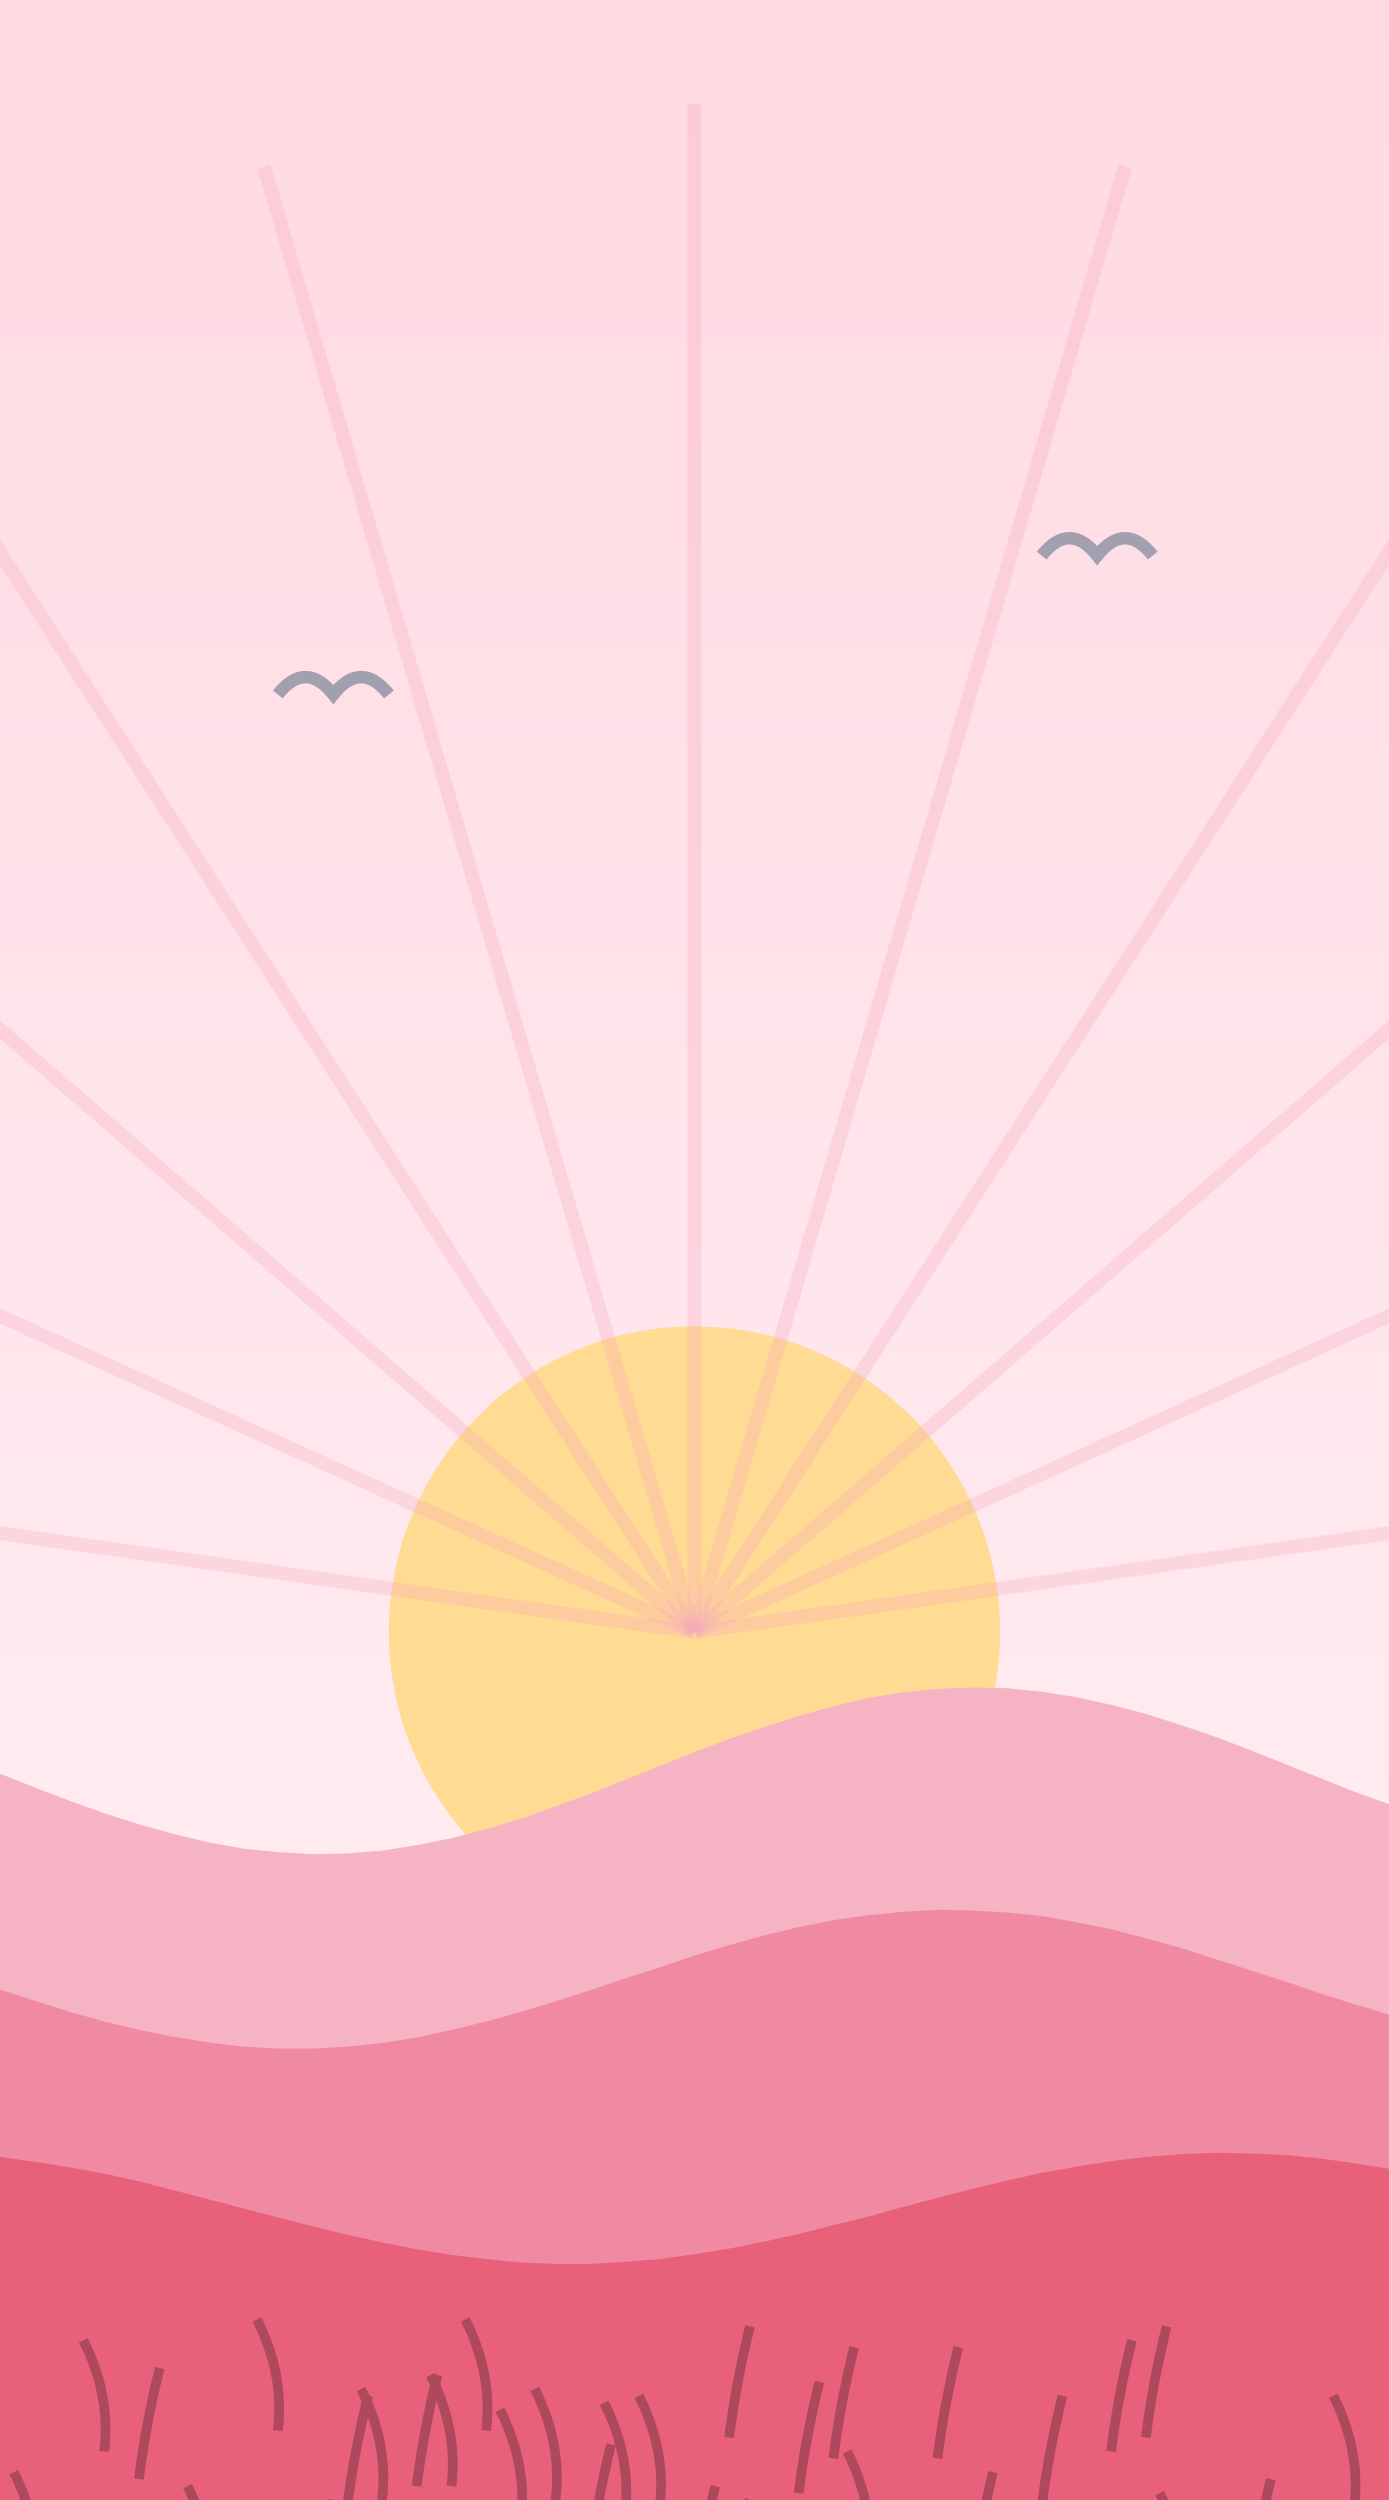
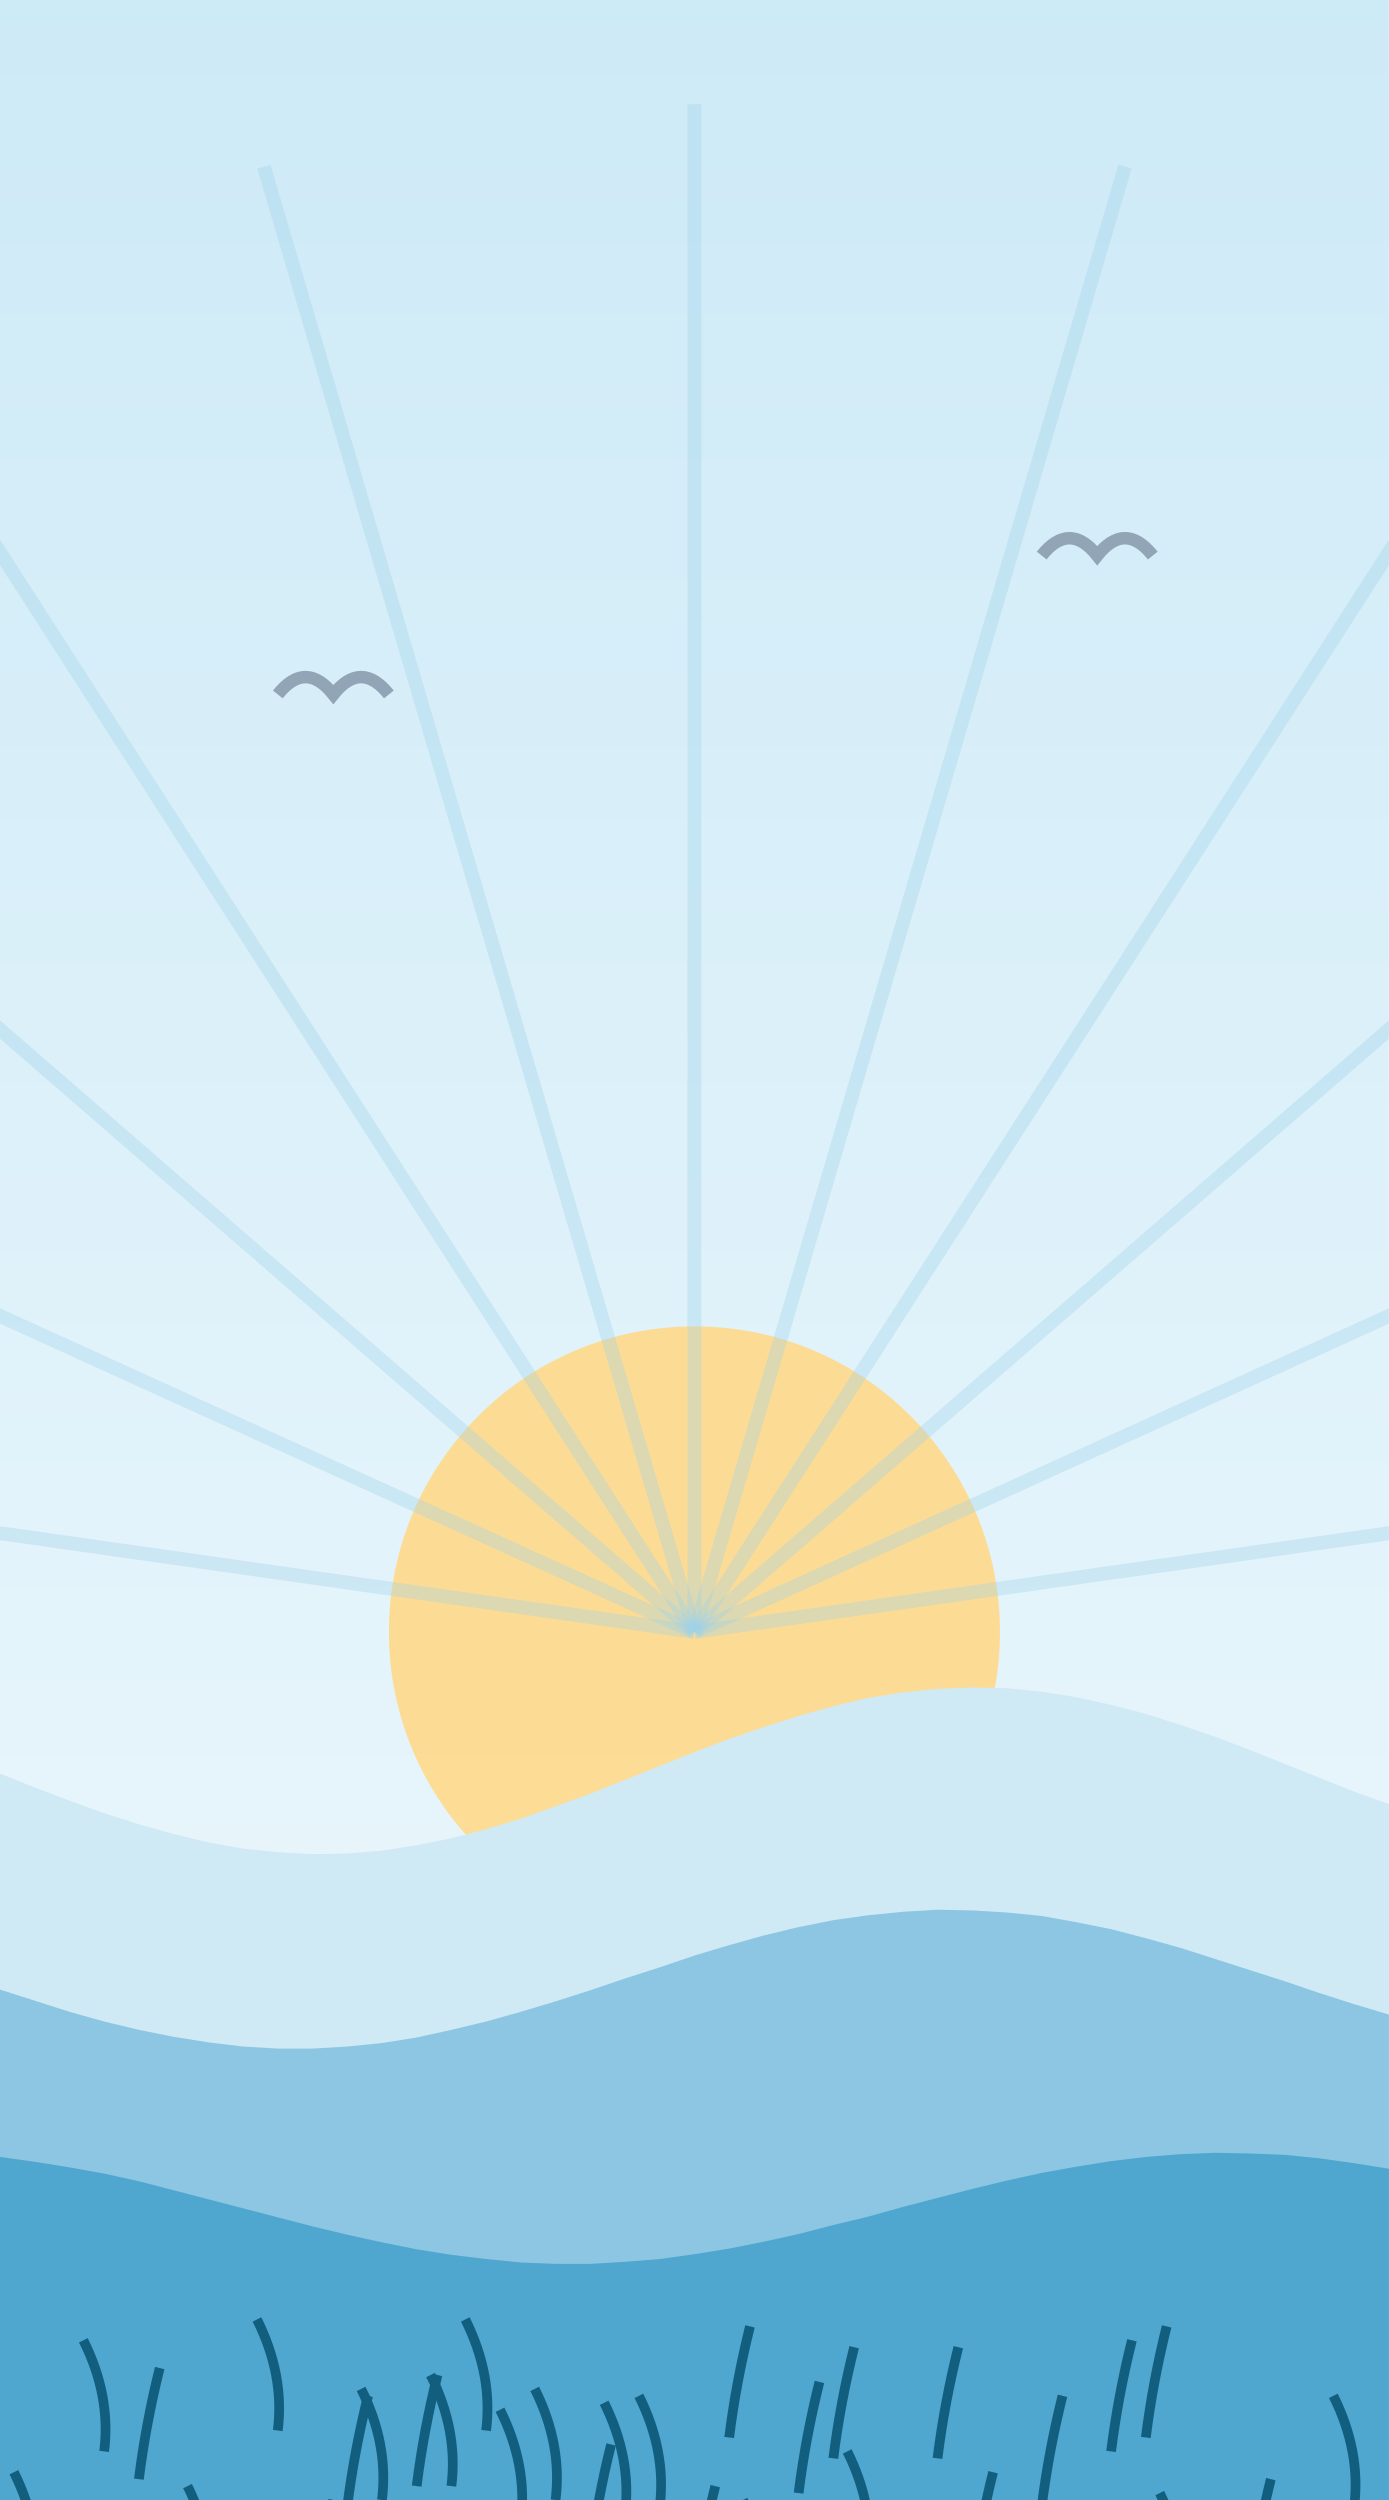
<svg xmlns="http://www.w3.org/2000/svg" viewBox="0 0 200 360" preserveAspectRatio="xMidYMax slice">
  <defs>
-     <linearGradient id="g26" x1="0" y1="0" x2="0" y2="1">
-       <stop offset="0" stop-color="#ffd9e2" />
-       <stop offset="1" stop-color="#fff2f5" />
+     <linearGradient id="g25" x1="0" y1="0" x2="0" y2="1">
+       <stop offset="0" stop-color="#cdeaf7" />
+       <stop offset="1" stop-color="#f0f9fd" />
    </linearGradient>
  </defs>
-   <rect width="200" height="360" fill="url(#g26)" />
+   <rect width="200" height="360" fill="url(#g25)" />
  <circle cx="100" cy="235" r="44" fill="#ffd98a" opacity="0.9" />
-   <path d="M100 235 L318 204" stroke="#f4a9bb" stroke-width="2" opacity="0.3" />
-   <path d="M100 235 L300 144" stroke="#f4a9bb" stroke-width="2" opacity="0.3" />
-   <path d="M100 235 L266 91" stroke="#f4a9bb" stroke-width="2" opacity="0.3" />
-   <path d="M100 235 L219 50" stroke="#f4a9bb" stroke-width="2" opacity="0.3" />
-   <path d="M100 235 L162 24" stroke="#f4a9bb" stroke-width="2" opacity="0.3" />
-   <path d="M100 235 L100 15" stroke="#f4a9bb" stroke-width="2" opacity="0.3" />
-   <path d="M100 235 L38 24" stroke="#f4a9bb" stroke-width="2" opacity="0.3" />
-   <path d="M100 235 L-19 50" stroke="#f4a9bb" stroke-width="2" opacity="0.3" />
-   <path d="M100 235 L-66 91" stroke="#f4a9bb" stroke-width="2" opacity="0.3" />
-   <path d="M100 235 L-100 144" stroke="#f4a9bb" stroke-width="2" opacity="0.3" />
-   <path d="M100 235 L-118 204" stroke="#f4a9bb" stroke-width="2" opacity="0.3" />
-   <path d="M-5 360 L-5 255 L-5 253.4 L0 255.4 L5 257.4 L10 259.3 L15 261.1 L20 262.7 L25 264.1 L30 265.3 L35 266.2 L40 266.7 L45 267.0 L50 266.9 L55 266.5 L60 265.7 L65 264.7 L70 263.4 L75 261.9 L80 260.1 L85 258.3 L90 256.3 L95 254.3 L100 252.3 L105 250.4 L110 248.7 L115 247.1 L120 245.7 L125 244.5 L130 243.7 L135 243.2 L140 243.0 L145 243.1 L150 243.6 L155 244.4 L160 245.5 L165 246.8 L170 248.4 L175 250.1 L180 252.0 L185 254.0 L190 256.0 L195 258.0 L200 259.8 L205 261.6 L205 360Z" fill="#f6b3c3" opacity="1" />
-   <path d="M-5 360 L-5 285 L-5 284.8 L0 286.5 L5 288.1 L10 289.7 L15 291.1 L20 292.3 L25 293.3 L30 294.1 L35 294.7 L40 295.0 L45 295.0 L50 294.7 L55 294.2 L60 293.4 L65 292.3 L70 291.1 L75 289.7 L80 288.2 L85 286.6 L90 284.9 L95 283.3 L100 281.6 L105 280.1 L110 278.7 L115 277.5 L120 276.5 L125 275.8 L130 275.3 L135 275.0 L140 275.1 L145 275.4 L150 275.9 L155 276.8 L160 277.8 L165 279.1 L170 280.5 L175 282.1 L180 283.7 L185 285.3 L190 287.0 L195 288.6 L200 290.1 L205 291.4 L205 360Z" fill="#f08aa3" opacity="1" />
-   <path d="M-5 360 L-5 318 L-5 310.2 L0 310.6 L5 311.3 L10 312.1 L15 313.0 L20 314.1 L25 315.4 L30 316.7 L35 318.0 L40 319.3 L45 320.6 L50 321.8 L55 322.9 L60 323.9 L65 324.7 L70 325.3 L75 325.8 L80 326.0 L85 326.0 L90 325.7 L95 325.3 L100 324.6 L105 323.8 L110 322.8 L115 321.7 L120 320.4 L125 319.2 L130 317.8 L135 316.5 L140 315.2 L145 314.0 L150 312.9 L155 312.0 L160 311.2 L165 310.6 L170 310.2 L175 310.0 L180 310.1 L185 310.3 L190 310.8 L195 311.5 L200 312.3 L205 313.4 L205 360Z" fill="#e8607a" opacity="1" />
-   <path d="M0 389 q1 -8.0 3 -16" stroke="#ae485c" stroke-width="1.4" fill="none" />
-   <path d="M5 372 q1 -8.0 -3 -16" stroke="#ae485c" stroke-width="1.4" fill="none" />
-   <path d="M10 379 q1 -8.0 -3 -16" stroke="#ae485c" stroke-width="1.4" fill="none" />
-   <path d="M15 353 q1 -8.0 -3 -16" stroke="#ae485c" stroke-width="1.4" fill="none" />
-   <path d="M20 357 q1 -8.0 3 -16" stroke="#ae485c" stroke-width="1.4" fill="none" />
-   <path d="M25 380 q1 -8.0 -3 -16" stroke="#ae485c" stroke-width="1.4" fill="none" />
-   <path d="M30 374 q1 -8.0 -3 -16" stroke="#ae485c" stroke-width="1.4" fill="none" />
-   <path d="M35 386 q1 -8.0 -3 -16" stroke="#ae485c" stroke-width="1.4" fill="none" />
-   <path d="M40 350 q1 -8.0 -3 -16" stroke="#ae485c" stroke-width="1.4" fill="none" />
-   <path d="M45 376 q1 -8.0 3 -16" stroke="#ae485c" stroke-width="1.4" fill="none" />
-   <path d="M50 361 q1 -8.0 3 -16" stroke="#ae485c" stroke-width="1.4" fill="none" />
-   <path d="M55 360 q1 -8.0 -3 -16" stroke="#ae485c" stroke-width="1.4" fill="none" />
-   <path d="M60 358 q1 -8.0 3 -16" stroke="#ae485c" stroke-width="1.4" fill="none" />
-   <path d="M65 358 q1 -8.0 -3 -16" stroke="#ae485c" stroke-width="1.4" fill="none" />
-   <path d="M70 350 q1 -8.0 -3 -16" stroke="#ae485c" stroke-width="1.4" fill="none" />
-   <path d="M75 363 q1 -8.0 -3 -16" stroke="#ae485c" stroke-width="1.4" fill="none" />
-   <path d="M80 360 q1 -8.0 -3 -16" stroke="#ae485c" stroke-width="1.4" fill="none" />
-   <path d="M85 368 q1 -8.0 3 -16" stroke="#ae485c" stroke-width="1.4" fill="none" />
-   <path d="M90 362 q1 -8.0 -3 -16" stroke="#ae485c" stroke-width="1.4" fill="none" />
-   <path d="M95 361 q1 -8.0 -3 -16" stroke="#ae485c" stroke-width="1.4" fill="none" />
-   <path d="M100 374 q1 -8.0 3 -16" stroke="#ae485c" stroke-width="1.4" fill="none" />
-   <path d="M105 351 q1 -8.0 3 -16" stroke="#ae485c" stroke-width="1.4" fill="none" />
-   <path d="M110 376 q1 -8.0 -3 -16" stroke="#ae485c" stroke-width="1.4" fill="none" />
-   <path d="M115 359 q1 -8.0 3 -16" stroke="#ae485c" stroke-width="1.4" fill="none" />
-   <path d="M120 354 q1 -8.0 3 -16" stroke="#ae485c" stroke-width="1.4" fill="none" />
-   <path d="M125 369 q1 -8.0 -3 -16" stroke="#ae485c" stroke-width="1.4" fill="none" />
-   <path d="M130 388 q1 -8.0 3 -16" stroke="#ae485c" stroke-width="1.4" fill="none" />
-   <path d="M135 354 q1 -8.0 3 -16" stroke="#ae485c" stroke-width="1.4" fill="none" />
-   <path d="M140 372 q1 -8.0 3 -16" stroke="#ae485c" stroke-width="1.4" fill="none" />
-   <path d="M145 380 q1 -8.0 3 -16" stroke="#ae485c" stroke-width="1.4" fill="none" />
-   <path d="M150 361 q1 -8.0 3 -16" stroke="#ae485c" stroke-width="1.4" fill="none" />
-   <path d="M155 380 q1 -8.0 -3 -16" stroke="#ae485c" stroke-width="1.4" fill="none" />
-   <path d="M160 353 q1 -8.0 3 -16" stroke="#ae485c" stroke-width="1.4" fill="none" />
-   <path d="M165 351 q1 -8.0 3 -16" stroke="#ae485c" stroke-width="1.4" fill="none" />
-   <path d="M170 375 q1 -8.0 -3 -16" stroke="#ae485c" stroke-width="1.4" fill="none" />
-   <path d="M175 385 q1 -8.0 3 -16" stroke="#ae485c" stroke-width="1.4" fill="none" />
-   <path d="M180 373 q1 -8.0 3 -16" stroke="#ae485c" stroke-width="1.4" fill="none" />
-   <path d="M185 387 q1 -8.0 -3 -16" stroke="#ae485c" stroke-width="1.4" fill="none" />
-   <path d="M190 378 q1 -8.0 -3 -16" stroke="#ae485c" stroke-width="1.4" fill="none" />
-   <path d="M195 361 q1 -8.0 -3 -16" stroke="#ae485c" stroke-width="1.4" fill="none" />
+   <path d="M100 235 L318 204" stroke="#9fd0e8" stroke-width="2" opacity="0.35" />
+   <path d="M100 235 L300 144" stroke="#9fd0e8" stroke-width="2" opacity="0.35" />
+   <path d="M100 235 L266 91" stroke="#9fd0e8" stroke-width="2" opacity="0.35" />
+   <path d="M100 235 L219 50" stroke="#9fd0e8" stroke-width="2" opacity="0.35" />
+   <path d="M100 235 L162 24" stroke="#9fd0e8" stroke-width="2" opacity="0.35" />
+   <path d="M100 235 L100 15" stroke="#9fd0e8" stroke-width="2" opacity="0.35" />
+   <path d="M100 235 L38 24" stroke="#9fd0e8" stroke-width="2" opacity="0.35" />
+   <path d="M100 235 L-19 50" stroke="#9fd0e8" stroke-width="2" opacity="0.35" />
+   <path d="M100 235 L-66 91" stroke="#9fd0e8" stroke-width="2" opacity="0.35" />
+   <path d="M100 235 L-100 144" stroke="#9fd0e8" stroke-width="2" opacity="0.35" />
+   <path d="M100 235 L-118 204" stroke="#9fd0e8" stroke-width="2" opacity="0.35" />
+   <path d="M-5 360 L-5 255 L-5 253.4 L0 255.4 L5 257.4 L10 259.3 L15 261.1 L20 262.7 L25 264.1 L30 265.3 L35 266.2 L40 266.7 L45 267.0 L50 266.9 L55 266.5 L60 265.7 L65 264.7 L70 263.4 L75 261.9 L80 260.1 L85 258.3 L90 256.3 L95 254.3 L100 252.3 L105 250.4 L110 248.7 L115 247.1 L120 245.7 L125 244.5 L130 243.7 L135 243.2 L140 243.0 L145 243.1 L150 243.6 L155 244.4 L160 245.5 L165 246.8 L170 248.4 L175 250.1 L180 252.0 L185 254.0 L190 256.0 L195 258.0 L200 259.8 L205 261.6 L205 360Z" fill="#cfe9f5" opacity="1" />
+   <path d="M-5 360 L-5 285 L-5 284.8 L0 286.5 L5 288.1 L10 289.7 L15 291.1 L20 292.3 L25 293.3 L30 294.1 L35 294.7 L40 295.0 L45 295.0 L50 294.7 L55 294.2 L60 293.4 L65 292.3 L70 291.1 L75 289.7 L80 288.2 L85 286.6 L90 284.9 L95 283.3 L100 281.6 L105 280.1 L110 278.7 L115 277.5 L120 276.5 L125 275.8 L130 275.3 L135 275.0 L140 275.1 L145 275.4 L150 275.9 L155 276.8 L160 277.8 L165 279.1 L170 280.5 L175 282.1 L180 283.7 L185 285.3 L190 287.0 L195 288.6 L200 290.1 L205 291.4 L205 360Z" fill="#8cc6e2" opacity="1" />
+   <path d="M-5 360 L-5 318 L-5 310.2 L0 310.6 L5 311.3 L10 312.1 L15 313.0 L20 314.1 L25 315.4 L30 316.7 L35 318.0 L40 319.3 L45 320.6 L50 321.8 L55 322.9 L60 323.9 L65 324.7 L70 325.3 L75 325.8 L80 326.0 L85 326.0 L90 325.7 L95 325.3 L100 324.6 L105 323.8 L110 322.8 L115 321.7 L120 320.4 L125 319.2 L130 317.8 L135 316.5 L140 315.2 L145 314.0 L150 312.9 L155 312.0 L160 311.2 L165 310.6 L170 310.2 L175 310.0 L180 310.1 L185 310.3 L190 310.8 L195 311.5 L200 312.3 L205 313.4 L205 360Z" fill="#4fa6cf" opacity="1" />
+   <path d="M0 389 q1 -8.0 3 -16" stroke="#125e7f" stroke-width="1.4" fill="none" />
+   <path d="M5 372 q1 -8.0 -3 -16" stroke="#125e7f" stroke-width="1.4" fill="none" />
+   <path d="M10 379 q1 -8.0 -3 -16" stroke="#125e7f" stroke-width="1.4" fill="none" />
+   <path d="M15 353 q1 -8.0 -3 -16" stroke="#125e7f" stroke-width="1.4" fill="none" />
+   <path d="M20 357 q1 -8.0 3 -16" stroke="#125e7f" stroke-width="1.4" fill="none" />
+   <path d="M25 380 q1 -8.0 -3 -16" stroke="#125e7f" stroke-width="1.4" fill="none" />
+   <path d="M30 374 q1 -8.0 -3 -16" stroke="#125e7f" stroke-width="1.4" fill="none" />
+   <path d="M35 386 q1 -8.0 -3 -16" stroke="#125e7f" stroke-width="1.4" fill="none" />
+   <path d="M40 350 q1 -8.0 -3 -16" stroke="#125e7f" stroke-width="1.4" fill="none" />
+   <path d="M45 376 q1 -8.0 3 -16" stroke="#125e7f" stroke-width="1.4" fill="none" />
+   <path d="M50 361 q1 -8.0 3 -16" stroke="#125e7f" stroke-width="1.4" fill="none" />
+   <path d="M55 360 q1 -8.0 -3 -16" stroke="#125e7f" stroke-width="1.4" fill="none" />
+   <path d="M60 358 q1 -8.0 3 -16" stroke="#125e7f" stroke-width="1.4" fill="none" />
+   <path d="M65 358 q1 -8.0 -3 -16" stroke="#125e7f" stroke-width="1.4" fill="none" />
+   <path d="M70 350 q1 -8.0 -3 -16" stroke="#125e7f" stroke-width="1.4" fill="none" />
+   <path d="M75 363 q1 -8.0 -3 -16" stroke="#125e7f" stroke-width="1.4" fill="none" />
+   <path d="M80 360 q1 -8.0 -3 -16" stroke="#125e7f" stroke-width="1.4" fill="none" />
+   <path d="M85 368 q1 -8.0 3 -16" stroke="#125e7f" stroke-width="1.4" fill="none" />
+   <path d="M90 362 q1 -8.0 -3 -16" stroke="#125e7f" stroke-width="1.4" fill="none" />
+   <path d="M95 361 q1 -8.0 -3 -16" stroke="#125e7f" stroke-width="1.4" fill="none" />
+   <path d="M100 374 q1 -8.0 3 -16" stroke="#125e7f" stroke-width="1.4" fill="none" />
+   <path d="M105 351 q1 -8.0 3 -16" stroke="#125e7f" stroke-width="1.4" fill="none" />
+   <path d="M110 376 q1 -8.0 -3 -16" stroke="#125e7f" stroke-width="1.4" fill="none" />
+   <path d="M115 359 q1 -8.0 3 -16" stroke="#125e7f" stroke-width="1.4" fill="none" />
+   <path d="M120 354 q1 -8.0 3 -16" stroke="#125e7f" stroke-width="1.4" fill="none" />
+   <path d="M125 369 q1 -8.0 -3 -16" stroke="#125e7f" stroke-width="1.4" fill="none" />
+   <path d="M130 388 q1 -8.0 3 -16" stroke="#125e7f" stroke-width="1.4" fill="none" />
+   <path d="M135 354 q1 -8.0 3 -16" stroke="#125e7f" stroke-width="1.4" fill="none" />
+   <path d="M140 372 q1 -8.0 3 -16" stroke="#125e7f" stroke-width="1.4" fill="none" />
+   <path d="M145 380 q1 -8.0 3 -16" stroke="#125e7f" stroke-width="1.4" fill="none" />
+   <path d="M150 361 q1 -8.0 3 -16" stroke="#125e7f" stroke-width="1.4" fill="none" />
+   <path d="M155 380 q1 -8.0 -3 -16" stroke="#125e7f" stroke-width="1.4" fill="none" />
+   <path d="M160 353 q1 -8.0 3 -16" stroke="#125e7f" stroke-width="1.4" fill="none" />
+   <path d="M165 351 q1 -8.0 3 -16" stroke="#125e7f" stroke-width="1.4" fill="none" />
+   <path d="M170 375 q1 -8.0 -3 -16" stroke="#125e7f" stroke-width="1.4" fill="none" />
+   <path d="M175 385 q1 -8.0 3 -16" stroke="#125e7f" stroke-width="1.4" fill="none" />
+   <path d="M180 373 q1 -8.0 3 -16" stroke="#125e7f" stroke-width="1.4" fill="none" />
+   <path d="M185 387 q1 -8.0 -3 -16" stroke="#125e7f" stroke-width="1.4" fill="none" />
+   <path d="M190 378 q1 -8.0 -3 -16" stroke="#125e7f" stroke-width="1.4" fill="none" />
+   <path d="M195 361 q1 -8.0 -3 -16" stroke="#125e7f" stroke-width="1.4" fill="none" />
  <path d="M40 100 q4 -5 8 0 q4 -5 8 0" stroke="#64748b" stroke-width="1.8" fill="none" opacity=".6" />
  <path d="M150 80 q4 -5 8 0 q4 -5 8 0" stroke="#64748b" stroke-width="1.8" fill="none" opacity=".6" />
</svg>
